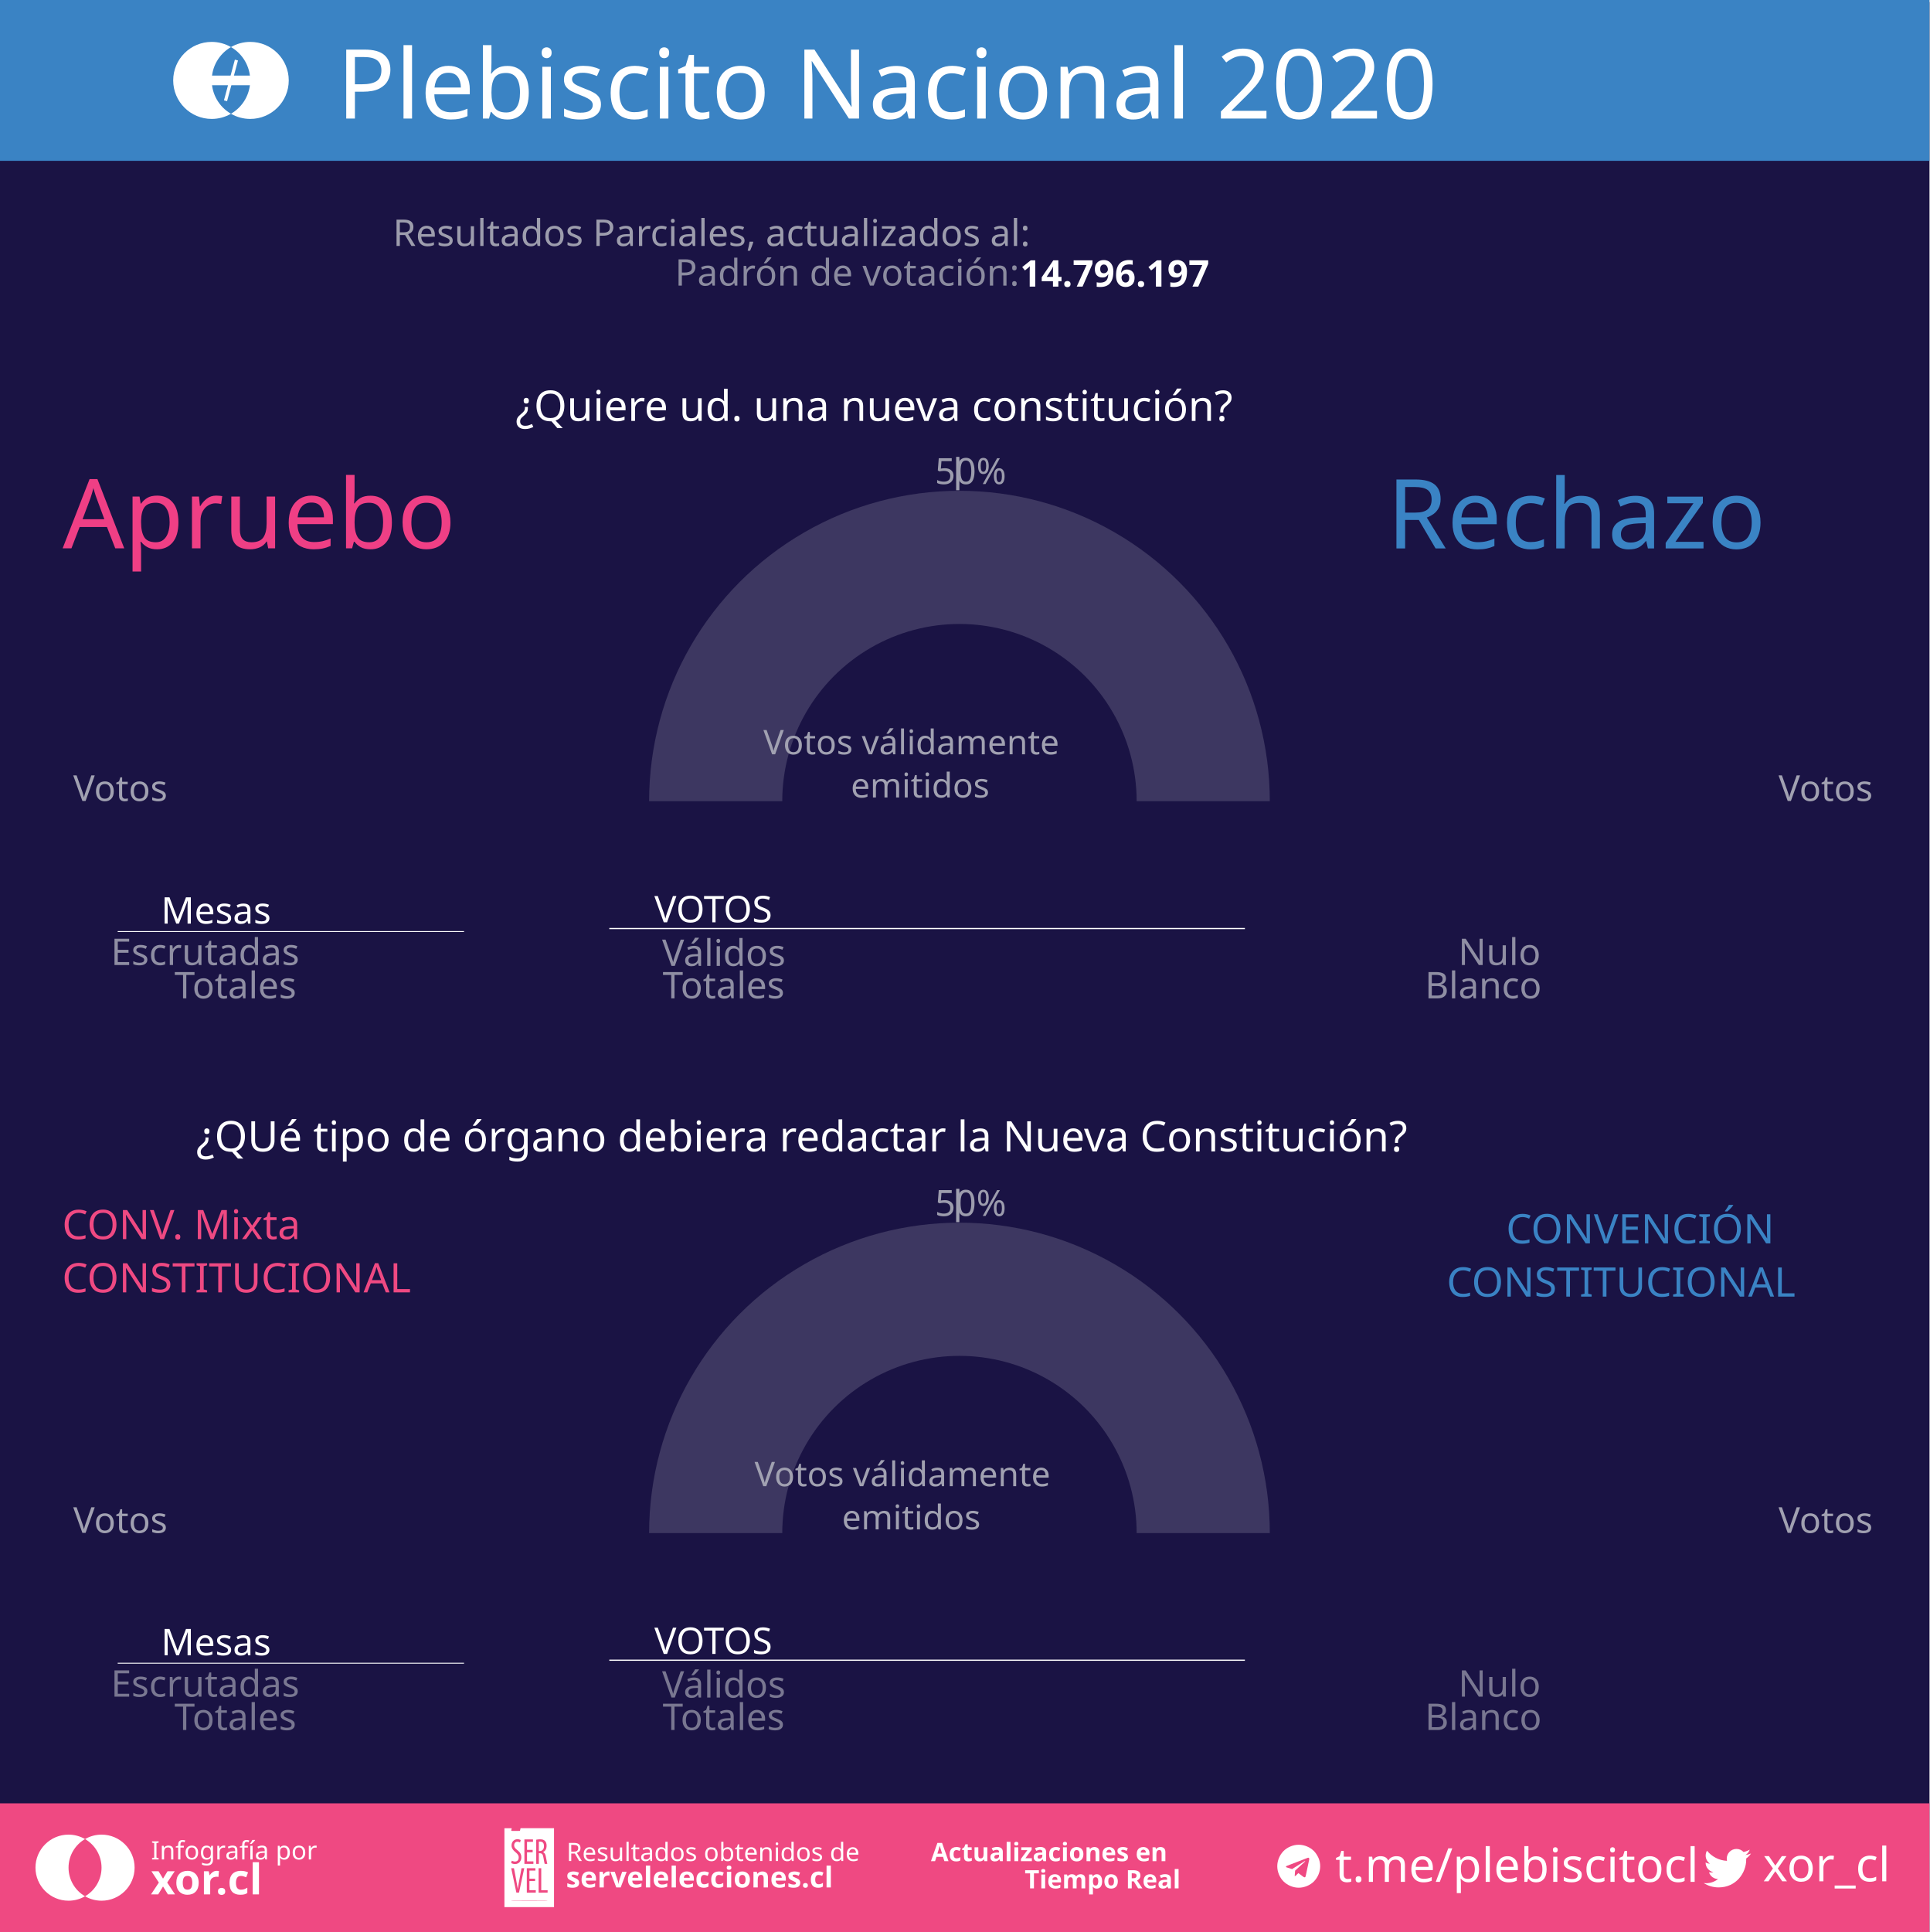
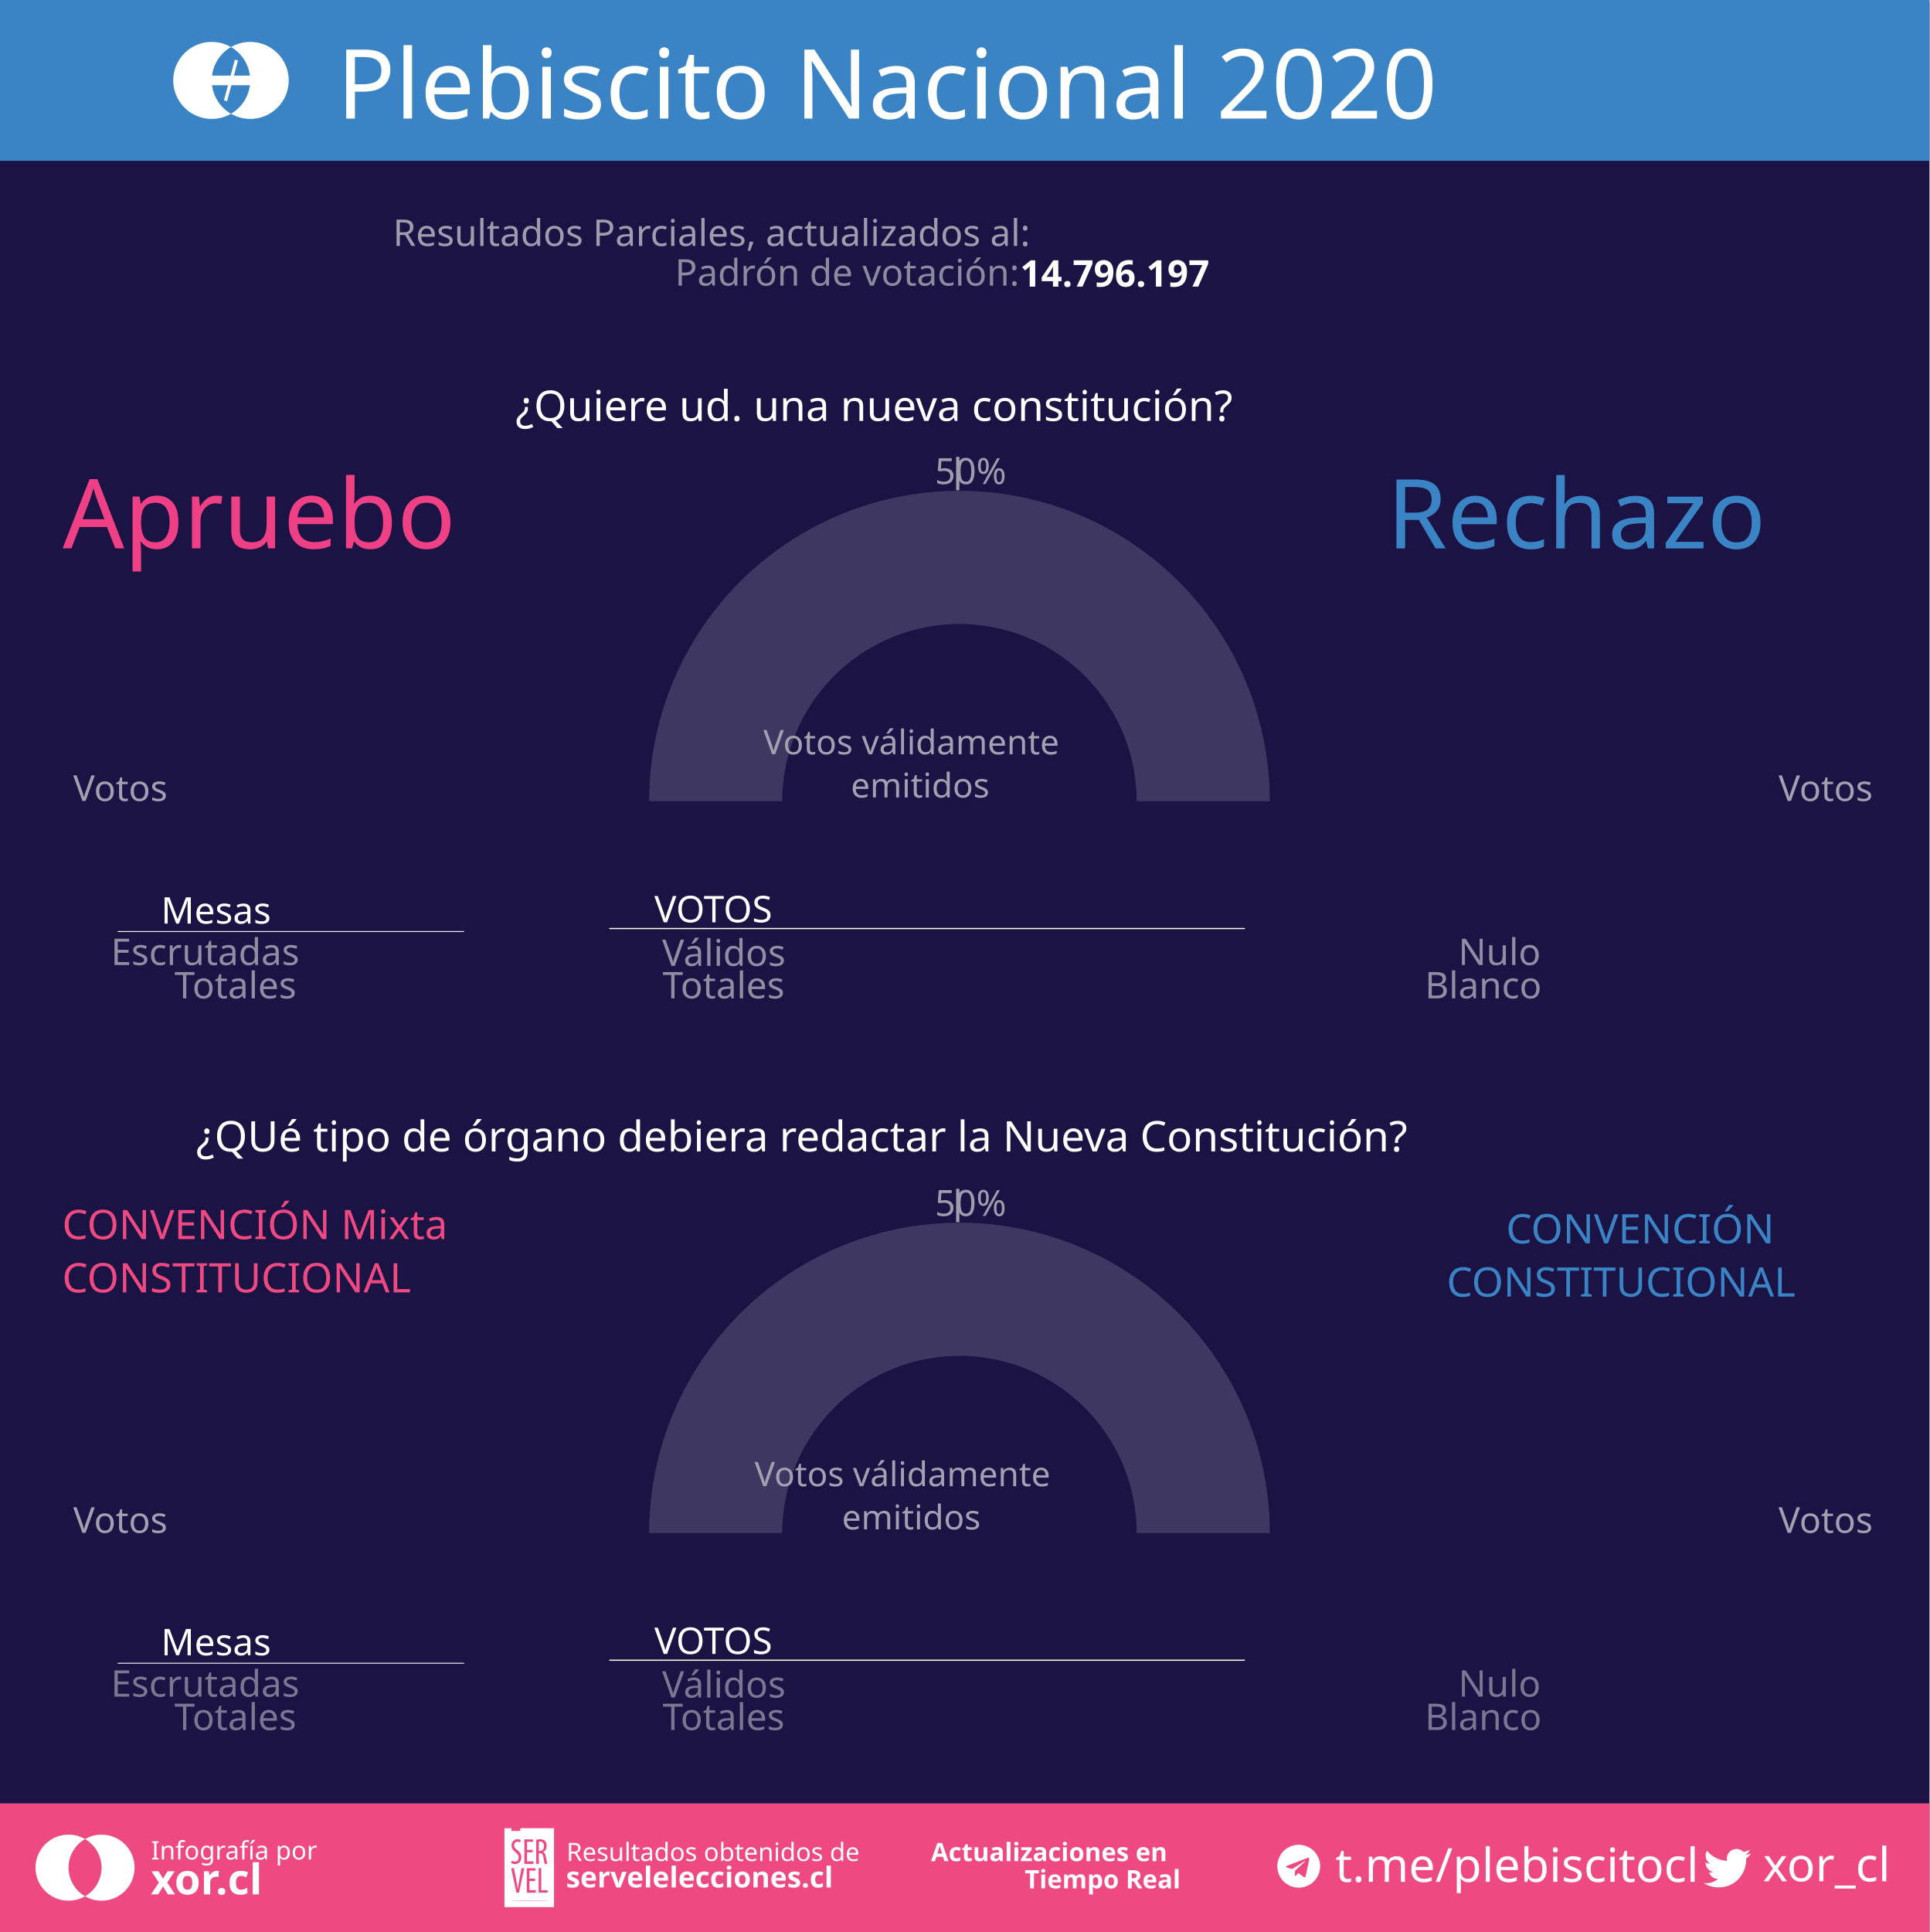
<svg xmlns="http://www.w3.org/2000/svg" width="600mm" height="600.646mm" viewBox="0 0 600 600.646" version="1.1" id="svg1043">
  <defs id="defs1037">
    <rect x="-236.895" y="210.758" width="211.73" height="91.642" id="rect2922" />
    <clipPath clipPathUnits="userSpaceOnUse" id="clipPath1648">
      <rect style="fill:#ffffff;stroke:#ffffff;stroke-width:1" id="rect1650" width="45.114" height="45.493" x="152.721" y="170.014" />
    </clipPath>
  </defs>
  <g id="layer1" transform="translate(151.8208,24.07663)">
    <rect style="fill:#1a1344;fill-opacity:1;stroke-width:0.346" id="rect1614" width="600" height="600" x="-151.821" y="-23.431" />
    <text xml:space="preserve" style="font-style:normal;font-weight:normal;font-size:11.465px;line-height:1.25;font-family:sans-serif;fill:#9d9dad;fill-opacity:1;stroke:none;stroke-width:0.287" x="-29.623" y="52.391" id="text1632-5-7">
      <tspan id="tspan1630-9-6" x="-29.623" y="52.391" style="font-style:normal;font-variant:normal;font-weight:normal;font-stretch:normal;font-family:Nunito;-inkscape-font-specification:Nunito;fill:#9d9dad;fill-opacity:1;stroke-width:0.287">Resultados Parciales, actualizados al: <tspan style="font-style:normal;font-variant:normal;font-weight:normal;font-stretch:normal;font-family:Nunito;-inkscape-font-specification:Nunito;fill:#ffffff" id="tspan1365" />
      </tspan>
    </text>
    <g id="g1677" transform="translate(-0.02844238)" style="stroke:none">
      <rect style="fill:#3a83c4;fill-opacity:1;stroke-width:0.307;stroke:none" id="rect1367-9" width="600" height="50" x="-151.792" y="-24.077" />
      <g id="g1509" transform="translate(36.54489,0.2923608)" style="stroke:none">
        <g id="g1691" transform="translate(0,-4.053642)" style="fill:#ffffff;fill-opacity:1;stroke:none">
          <g id="g1061" transform="translate(70.16845,197.8161)" style="fill:#ffffff;fill-opacity:1;stroke:none">
            <g transform="matrix(0.5966778,0,0,0.5966778,-235.0461,-255.0032)" id="layer1-3-4" style="fill:#ffffff;fill-opacity:1;stroke:none">
              <path transform="matrix(0.2645833,0,0,0.2645833,59.63098,82.60943)" d="M 43.02,3.838 A 75.851,75.851 0 0 0 -32.832,79.689 75.851,75.851 0 0 0 43.02,155.539 75.851,75.851 0 0 0 80.979,145.357 75.851,75.851 0 0 1 43.086,79.689 75.851,75.851 0 0 1 80.979,14.02 75.851,75.851 0 0 0 43.02,3.838 Z M 80.979,14.02 A 75.851,75.851 0 0 1 118.869,79.689 75.851,75.851 0 0 1 80.979,145.357 75.851,75.851 0 0 0 118.938,155.539 75.851,75.851 0 0 0 194.789,79.689 75.851,75.851 0 0 0 118.938,3.838 75.851,75.851 0 0 0 80.979,14.02 Z" style="fill:#ffffff;fill-opacity:1;stroke:none;stroke-width:0.378;stroke-linecap:round;stroke-linejoin:round" id="path1075-3" />
            </g>
            <g id="g2693" style="opacity:1;fill:#ffffff;fill-opacity:1;stroke:none">
              <path style="color:#000000;font-style:normal;font-variant:normal;font-weight:normal;font-stretch:normal;font-size:medium;line-height:normal;font-family:sans-serif;font-variant-ligatures:normal;font-variant-position:normal;font-variant-caps:normal;font-variant-numeric:normal;font-variant-alternates:normal;font-variant-east-asian:normal;font-feature-settings:normal;font-variation-settings:normal;text-indent:0;text-align:start;text-decoration:none;text-decoration-line:none;text-decoration-style:solid;text-decoration-color:#000000;letter-spacing:normal;word-spacing:normal;text-transform:none;writing-mode:lr-tb;direction:ltr;text-orientation:mixed;dominant-baseline:auto;baseline-shift:baseline;text-anchor:start;white-space:normal;shape-padding:0;shape-margin:0;inline-size:0;clip-rule:nonzero;display:inline;overflow:visible;visibility:visible;isolation:auto;mix-blend-mode:normal;color-interpolation:sRGB;color-interpolation-filters:linearRGB;solid-color:#000000;solid-opacity:1;vector-effect:none;fill:#ffffff;fill-opacity:1;fill-rule:nonzero;stroke:none;stroke-width:3;stroke-linecap:butt;stroke-linejoin:miter;stroke-miterlimit:4;stroke-dasharray:none;stroke-dashoffset:0;stroke-opacity:1;color-rendering:auto;image-rendering:auto;shape-rendering:auto;text-rendering:auto;enable-background:accumulate;stop-color:#000000;stop-opacity:1" d="m -192.742,-193.131 h 12.12" id="path2695" />
              <path style="color:#000000;font-style:normal;font-variant:normal;font-weight:normal;font-stretch:normal;font-size:medium;line-height:normal;font-family:sans-serif;font-variant-ligatures:normal;font-variant-position:normal;font-variant-caps:normal;font-variant-numeric:normal;font-variant-alternates:normal;font-variant-east-asian:normal;font-feature-settings:normal;font-variation-settings:normal;text-indent:0;text-align:start;text-decoration:none;text-decoration-line:none;text-decoration-style:solid;text-decoration-color:#000000;letter-spacing:normal;word-spacing:normal;text-transform:none;writing-mode:lr-tb;direction:ltr;text-orientation:mixed;dominant-baseline:auto;baseline-shift:baseline;text-anchor:start;white-space:normal;shape-padding:0;shape-margin:0;inline-size:0;clip-rule:nonzero;display:inline;overflow:visible;visibility:visible;isolation:auto;mix-blend-mode:normal;color-interpolation:sRGB;color-interpolation-filters:linearRGB;solid-color:#000000;solid-opacity:1;vector-effect:none;fill:#ffffff;fill-opacity:1;fill-rule:nonzero;stroke:none;stroke-width:3;stroke-linecap:butt;stroke-linejoin:miter;stroke-miterlimit:4;stroke-dasharray:none;stroke-dashoffset:0;stroke-opacity:1;color-rendering:auto;image-rendering:auto;shape-rendering:auto;text-rendering:auto;enable-background:accumulate;stop-color:#000000;stop-opacity:1" d="m -192.742,-194.631 v 3 h 12.121 v -3 z" id="path2697" />
            </g>
            <g id="g2699" style="opacity:1;fill:#ffffff;fill-opacity:1;stroke:none">
              <path style="color:#000000;font-style:normal;font-variant:normal;font-weight:normal;font-stretch:normal;font-size:medium;line-height:normal;font-family:sans-serif;font-variant-ligatures:normal;font-variant-position:normal;font-variant-caps:normal;font-variant-numeric:normal;font-variant-alternates:normal;font-variant-east-asian:normal;font-feature-settings:normal;font-variation-settings:normal;text-indent:0;text-align:start;text-decoration:none;text-decoration-line:none;text-decoration-style:solid;text-decoration-color:#000000;letter-spacing:normal;word-spacing:normal;text-transform:none;writing-mode:lr-tb;direction:ltr;text-orientation:mixed;dominant-baseline:auto;baseline-shift:baseline;text-anchor:start;white-space:normal;shape-padding:0;shape-margin:0;inline-size:0;clip-rule:nonzero;display:inline;overflow:visible;visibility:visible;isolation:auto;mix-blend-mode:normal;color-interpolation:sRGB;color-interpolation-filters:linearRGB;solid-color:#000000;solid-opacity:1;vector-effect:none;fill:#ffffff;fill-opacity:1;fill-rule:nonzero;stroke:none;stroke-width:1;stroke-linecap:butt;stroke-linejoin:miter;stroke-miterlimit:4;stroke-dasharray:none;stroke-dashoffset:0;stroke-opacity:1;color-rendering:auto;image-rendering:auto;shape-rendering:auto;text-rendering:auto;enable-background:accumulate;stop-color:#000000;stop-opacity:1" d="m -188.377,-186.803 3.391,-12.657" id="path2701" />
              <path style="color:#000000;font-style:normal;font-variant:normal;font-weight:normal;font-stretch:normal;font-size:medium;line-height:normal;font-family:sans-serif;font-variant-ligatures:normal;font-variant-position:normal;font-variant-caps:normal;font-variant-numeric:normal;font-variant-alternates:normal;font-variant-east-asian:normal;font-feature-settings:normal;font-variation-settings:normal;text-indent:0;text-align:start;text-decoration:none;text-decoration-line:none;text-decoration-style:solid;text-decoration-color:#000000;letter-spacing:normal;word-spacing:normal;text-transform:none;writing-mode:lr-tb;direction:ltr;text-orientation:mixed;dominant-baseline:auto;baseline-shift:baseline;text-anchor:start;white-space:normal;shape-padding:0;shape-margin:0;inline-size:0;clip-rule:nonzero;display:inline;overflow:visible;visibility:visible;isolation:auto;mix-blend-mode:normal;color-interpolation:sRGB;color-interpolation-filters:linearRGB;solid-color:#000000;solid-opacity:1;vector-effect:none;fill:#ffffff;fill-opacity:1;fill-rule:nonzero;stroke:none;stroke-width:1;stroke-linecap:butt;stroke-linejoin:miter;stroke-miterlimit:4;stroke-dasharray:none;stroke-dashoffset:0;stroke-opacity:1;color-rendering:auto;image-rendering:auto;shape-rendering:auto;text-rendering:auto;enable-background:accumulate;stop-color:#000000;stop-opacity:1" d="m -185.469,-199.59 -3.391,12.658 0.965,0.258 3.393,-12.656 z" id="path2703" />
            </g>
          </g>
        </g>
        <text xml:space="preserve" style="font-style:normal;font-weight:normal;font-size:30.037px;line-height:1.25;font-family:sans-serif;fill:#ffffff;fill-opacity:1;stroke:none;stroke-width:0.751" x="-83.579" y="12.489" id="text1632-7-3">
          <tspan id="tspan1630-7-1" x="-83.579" y="12.489" style="font-style:normal;font-variant:normal;font-weight:normal;font-stretch:normal;font-family:'LEMON MILK';-inkscape-font-specification:'LEMON MILK';fill:#ffffff;fill-opacity:1;stroke-width:0.751;stroke:none">Plebiscito Nacional 2020</tspan>
        </text>
      </g>
    </g>
    <text xml:space="preserve" style="font-style:normal;font-weight:normal;font-size:9.021px;line-height:1.25;font-family:sans-serif;fill:#a1a1b1;fill-opacity:1;stroke:none;stroke-width:0.226" x="158.414" y="242.063" id="text1632-0-4-6">
      <tspan id="tspan1630-3-44-2" x="158.414" y="242.063" style="font-style:normal;font-variant:normal;font-weight:normal;font-stretch:normal;font-family:'LEMON MILK';-inkscape-font-specification:'LEMON MILK';fill:#a1a1b1;fill-opacity:1;stroke-width:0.226" />
    </text>
    <text xml:space="preserve" style="font-style:normal;font-weight:normal;font-size:9.021px;line-height:1.25;font-family:sans-serif;fill:#a1a1b1;fill-opacity:1;stroke:none;stroke-width:0.226" x="158.39" y="253.822" id="text1632-0-4-6-7">
      <tspan id="tspan1630-3-44-2-0" x="158.39" y="253.822" style="font-style:normal;font-variant:normal;font-weight:normal;font-stretch:normal;font-family:'LEMON MILK';-inkscape-font-specification:'LEMON MILK';fill:#a1a1b1;fill-opacity:1;stroke-width:0.226" />
    </text>
    <text xml:space="preserve" style="font-style:normal;font-weight:normal;font-size:11.441px;line-height:1.25;font-family:sans-serif;fill:#8b8b9f;fill-opacity:1;stroke:none;stroke-width:0.286" x="58.079" y="64.72" id="text1632-5-73-2-5-62">
      <tspan id="tspan1630-9-65-1-7-6" x="58.079" y="64.72" style="font-style:normal;font-variant:normal;font-weight:normal;font-stretch:normal;font-family:Nunito;-inkscape-font-specification:Nunito;fill:#8b8b9f;fill-opacity:1;stroke-width:0.286">Padrón de votación: <tspan style="font-style:normal;font-variant:normal;font-weight:normal;font-stretch:normal;font-family:Nunito;-inkscape-font-specification:Nunito;fill:#ffffff" id="tspan2918" />
      </tspan>
    </text>
    <text xml:space="preserve" id="text2920" style="font-style:normal;font-weight:normal;font-size:10.583px;line-height:1.25;font-family:sans-serif;white-space:pre;shape-inside:url(#rect2922);fill:#000000;fill-opacity:1;stroke:none;" />
    <g id="g3247">
      <text xml:space="preserve" style="font-style:normal;font-weight:normal;font-size:30.037px;line-height:1.25;font-family:sans-serif;fill:#ef3f85;fill-opacity:1;stroke:none;stroke-width:0.751;" x="-132.338" y="146.399" id="text1632">
        <tspan id="tspan1630" x="-132.338" y="146.399" style="font-style:normal;font-variant:normal;font-weight:normal;font-stretch:normal;font-family:'LEMON MILK';-inkscape-font-specification:'LEMON MILK';fill:#ef3f85;fill-opacity:1;stroke-width:0.751;">Apruebo</tspan>
      </text>
      <text xml:space="preserve" style="font-style:normal;font-weight:normal;font-size:30.037px;line-height:1.25;font-family:sans-serif;fill:#3a83c4;fill-opacity:1;stroke:none;stroke-width:0.751" x="279.519" y="146.429" id="text1632-1">
        <tspan id="tspan1630-1" x="279.519" y="146.429" style="font-style:normal;font-variant:normal;font-weight:normal;font-stretch:normal;font-family:'LEMON MILK';-inkscape-font-specification:'LEMON MILK';fill:#3a83c4;fill-opacity:1;stroke-width:0.751">Rechazo</tspan>
      </text>
      <text xml:space="preserve" style="font-style:normal;font-weight:normal;font-size:13.138px;line-height:1.25;font-family:sans-serif;fill:#000000;fill-opacity:1;stroke:none;stroke-width:0.328" x="8.505" y="106.782" id="text1632-7-3-9">
        <tspan id="tspan1630-7-1-7" x="8.505" y="106.782" style="font-style:normal;font-variant:normal;font-weight:normal;font-stretch:normal;font-family:'LEMON MILK';-inkscape-font-specification:'LEMON MILK';fill:#ffffff;stroke-width:0.328">¿Quiere ud. una nueva constitución?</tspan>
      </text>
      <g id="g1893" transform="translate(0,18.0614)">
        <text xml:space="preserve" style="font-style:normal;font-weight:normal;font-size:11.147px;line-height:1.25;font-family:sans-serif;fill:#a1a1b1;fill-opacity:1;stroke:none;stroke-width:0.279" x="-129.048" y="206.873" id="text1632-0-4-1">
          <tspan id="tspan1630-3-44-5" x="-129.048" y="206.873" style="font-style:normal;font-variant:normal;font-weight:normal;font-stretch:normal;font-family:Nunito;-inkscape-font-specification:Nunito;fill:#a1a1b1;fill-opacity:1;stroke-width:0.279">Votos</tspan>
        </text>
      </g>
      <g id="g1751" transform="translate(0,10.58333)">
        <g id="g1661">
          <g id="g1654">
            <path id="path1652" style="fill:#ffffff;fill-opacity:0.156;stroke-width:1.152" d="M 371.469,494.557 A 364.753,364.753 0 0 0 189.092,810.441 h 156.494 a 208.26,208.26 0 0 1 104.129,-180.359 208.26,208.26 0 0 1 208.26,0 208.26,208.26 0 0 1 104.131,180.359 H 918.598 A 364.753,364.753 0 0 0 736.221,494.557 a 364.753,364.753 0 0 0 -364.752,0 z" transform="scale(0.2645833)" />
            <path style="fill:#a1a1b1;fill-opacity:1;stroke:#a1a1b1;stroke-width:1.002;stroke-linecap:butt;stroke-linejoin:miter;stroke-miterlimit:4;stroke-dasharray:none;stroke-opacity:1" d="m 146.009,107.377 v 10.381" id="path2827" />
          </g>
          <text xml:space="preserve" style="font-style:normal;font-weight:normal;font-size:11.257px;line-height:1.25;font-family:sans-serif;fill:#9c9cad;fill-opacity:1;stroke:#000000;stroke-width:0.281;stroke-opacity:0" x="138.897" y="115.832" id="text1632-0-7">
            <tspan id="tspan1630-3-9" x="138.897" y="115.832" style="font-style:normal;font-variant:normal;font-weight:normal;font-stretch:normal;font-family:'LEMON MILK';-inkscape-font-specification:'LEMON MILK';fill:#9c9cad;fill-opacity:1;stroke:#000000;stroke-width:0.281;stroke-opacity:0">50%</tspan>
          </text>
        </g>
        <text xml:space="preserve" style="font-style:normal;font-weight:normal;font-size:10.583px;line-height:1.25;font-family:sans-serif;fill:#a1a1b1;fill-opacity:1;stroke:none;stroke-width:0.176" x="146.707" y="199.849" id="text1632-0-4-1-5-7">
          <tspan x="146.707" y="199.849" style="font-style:normal;font-variant:normal;font-weight:normal;font-stretch:normal;font-size:10.583px;font-family:Nunito;-inkscape-font-specification:Nunito;text-align:center;text-anchor:middle;fill:#a1a1b1;fill-opacity:1;stroke-width:0.176" id="tspan3066">Votos válidamente</tspan>
          <tspan x="146.707" y="213.275" style="font-style:normal;font-variant:normal;font-weight:normal;font-stretch:normal;font-size:10.583px;font-family:Nunito;-inkscape-font-specification:Nunito;text-align:center;text-anchor:middle;fill:#a1a1b1;fill-opacity:1;stroke-width:0.176" id="tspan1541">emitidos</tspan>
        </text>
      </g>
      <g id="g1901" transform="translate(0,18.0614)">
        <text xml:space="preserve" style="font-style:normal;font-weight:normal;font-size:11.147px;line-height:1.25;font-family:sans-serif;fill:#a1a1b1;fill-opacity:1;stroke:none;stroke-width:0.279" x="401.249" y="206.873" id="text1632-0-4-1-3">
          <tspan id="tspan1630-3-44-5-6" x="401.249" y="206.873" style="font-style:normal;font-variant:normal;font-weight:normal;font-stretch:normal;font-family:Nunito;-inkscape-font-specification:Nunito;fill:#a1a1b1;fill-opacity:1;stroke-width:0.279">Votos</tspan>
        </text>
      </g>
      <g id="g2153" transform="translate(0,10.58333)">
        <text xml:space="preserve" style="font-style:normal;font-weight:normal;font-size:11.441px;line-height:1.25;font-family:sans-serif;fill:#8f8ea3;fill-opacity:1;stroke:none;stroke-width:0.286" x="301.663" y="265.356" id="text1632-5-73">
          <tspan id="tspan1630-9-65" x="301.663" y="265.356" style="font-style:normal;font-variant:normal;font-weight:normal;font-stretch:normal;font-family:Nunito;-inkscape-font-specification:Nunito;fill:#8f8ea3;fill-opacity:1;stroke-width:0.286">Nulo</tspan>
        </text>
        <text xml:space="preserve" style="font-style:normal;font-weight:normal;font-size:11.441px;line-height:1.25;font-family:sans-serif;fill:#8f8ea3;fill-opacity:1;stroke:none;stroke-width:0.286" x="-117.328" y="265.356" id="text1632-5-73-2-9">
          <tspan id="tspan1630-9-65-1-3" x="-117.328" y="265.356" style="font-style:normal;font-variant:normal;font-weight:normal;font-stretch:normal;font-family:Nunito;-inkscape-font-specification:Nunito;fill:#8f8ea3;fill-opacity:1;stroke-width:0.286">Escrutadas</tspan>
        </text>
        <text xml:space="preserve" style="font-style:normal;font-weight:normal;font-size:11.441px;line-height:1.25;font-family:sans-serif;fill:#8f8ea3;fill-opacity:1;stroke:none;stroke-width:0.286" x="-97.571" y="275.72" id="text1632-5-73-2-5-6">
          <tspan id="tspan1630-9-65-1-7-0" x="-97.571" y="275.72" style="font-style:normal;font-variant:normal;font-weight:normal;font-stretch:normal;font-family:Nunito;-inkscape-font-specification:Nunito;fill:#8f8ea3;fill-opacity:1;stroke-width:0.286">Totales</tspan>
        </text>
        <text xml:space="preserve" style="font-style:normal;font-weight:normal;font-size:11.441px;line-height:1.25;font-family:sans-serif;fill:#ffffff;fill-opacity:1;stroke:none;stroke-width:0.286;" x="-101.741" y="252.48" id="text1632-5-73-2-5-7">
          <tspan id="tspan1630-9-65-1-7-5" x="-101.741" y="252.48" style="font-style:normal;font-variant:normal;font-weight:normal;font-stretch:normal;font-family:'LEMON MILK';-inkscape-font-specification:'LEMON MILK';fill:#ffffff;stroke-width:0.286;fill-opacity:1;">Mesas</tspan>
        </text>
        <path style="fill:#ffffff;stroke:#ffffff;stroke-width:0.272px;stroke-linecap:butt;stroke-linejoin:miter;stroke-opacity:1;fill-opacity:1" d="M -115.223,254.952 H -7.523" id="path1227" />
        <text xml:space="preserve" style="font-style:normal;font-weight:normal;font-size:11.441px;line-height:1.25;font-family:sans-serif;fill:#8f8ea3;fill-opacity:1;stroke:none;stroke-width:0.286" x="54.066" y="265.631" id="text1632-5-73-2-9-5">
          <tspan id="tspan1630-9-65-1-3-9" x="54.066" y="265.631" style="font-style:normal;font-variant:normal;font-weight:normal;font-stretch:normal;font-family:Nunito;-inkscape-font-specification:Nunito;fill:#8f8ea3;fill-opacity:1;stroke-width:0.286">Válidos</tspan>
        </text>
        <text xml:space="preserve" style="font-style:normal;font-weight:normal;font-size:11.441px;line-height:1.25;font-family:sans-serif;fill:#8f8ea3;fill-opacity:1;stroke:none;stroke-width:0.286" x="54.244" y="275.72" id="text1632-5-73-2-5-6-2">
          <tspan id="tspan1630-9-65-1-7-0-2" x="54.244" y="275.72" style="font-style:normal;font-variant:normal;font-weight:normal;font-stretch:normal;font-family:Nunito;-inkscape-font-specification:Nunito;fill:#8f8ea3;fill-opacity:1;stroke-width:0.286">Totales</tspan>
        </text>
        <text xml:space="preserve" style="font-style:normal;font-weight:normal;font-size:11.441px;line-height:1.25;font-family:sans-serif;fill:#ffffff;fill-opacity:1;stroke:none;stroke-width:0.286;" x="51.662" y="252.077" id="text1632-5-73-2-5-7-6">
          <tspan id="tspan1630-9-65-1-7-5-1" x="51.662" y="252.077" style="font-style:normal;font-variant:normal;font-weight:normal;font-stretch:normal;font-family:'LEMON MILK';-inkscape-font-specification:'LEMON MILK';fill:#ffffff;stroke-width:0.286;fill-opacity:1;">VOTOS</tspan>
        </text>
        <path style="fill:#ffffff;stroke:#ffffff;stroke-width:0.368px;stroke-linecap:butt;stroke-linejoin:miter;stroke-opacity:1;fill-opacity:1" d="M 37.65,254.019 H 235.301" id="path1227-2" />
        <text xml:space="preserve" style="font-style:normal;font-weight:normal;font-size:11.441px;line-height:1.25;font-family:sans-serif;fill:#8f8ea3;fill-opacity:1;stroke:none;stroke-width:0.286" x="291.286" y="275.72" id="text1632-5-73-93">
          <tspan id="tspan1630-9-65-1" x="291.286" y="275.72" style="font-style:normal;font-variant:normal;font-weight:normal;font-stretch:normal;font-family:Nunito;-inkscape-font-specification:Nunito;fill:#8f8ea3;fill-opacity:1;stroke-width:0.286">Blanco</tspan>
        </text>
      </g>
    </g>
    <g id="g3205">
      <text xml:space="preserve" style="font-style:normal;font-weight:normal;font-size:12.673px;line-height:1.25;font-family:sans-serif;text-align:start;text-anchor:start;fill:#ef4982;fill-opacity:1;stroke:none;stroke-width:0.317" x="-132.483" y="361.16" id="text1632-4">
-         <tspan id="tspan1630-18" x="-132.483" y="361.16" style="font-style:normal;font-variant:normal;font-weight:normal;font-stretch:normal;font-family:'LEMON MILK';-inkscape-font-specification:'LEMON MILK';text-align:start;text-anchor:start;fill:#ef4982;fill-opacity:1;stroke-width:0.317">CONV. Mixta</tspan>
+         <tspan id="tspan1630-18" x="-132.483" y="361.16" style="font-style:normal;font-variant:normal;font-weight:normal;font-stretch:normal;font-family:'LEMON MILK';-inkscape-font-specification:'LEMON MILK';text-align:start;text-anchor:start;fill:#ef4982;fill-opacity:1;stroke-width:0.317">CONVENCIÓN Mixta</tspan>
        <tspan x="-132.483" y="377.712" style="font-style:normal;font-variant:normal;font-weight:normal;font-stretch:normal;font-family:'LEMON MILK';-inkscape-font-specification:'LEMON MILK';text-align:start;text-anchor:start;fill:#ef4982;fill-opacity:1;stroke-width:0.317" id="tspan1302">CONSTITUCIONAL</tspan>
      </text>
      <text xml:space="preserve" style="font-style:normal;font-weight:normal;font-size:12.673px;line-height:1.25;font-family:sans-serif;fill:#3a83c4;fill-opacity:1;stroke:none;stroke-width:0.317" x="429.585" y="362.475" id="text1632-4-8">
        <tspan x="429.585" y="362.475" style="font-style:normal;font-variant:normal;font-weight:normal;font-stretch:normal;font-family:'LEMON MILK';-inkscape-font-specification:'LEMON MILK';text-align:end;text-anchor:end;fill:#3a83c4;fill-opacity:1;stroke-width:0.317" id="tspan1302-8">CONVENCIÓN</tspan>
        <tspan x="429.585" y="379.027" style="font-style:normal;font-variant:normal;font-weight:normal;font-stretch:normal;font-family:'LEMON MILK';-inkscape-font-specification:'LEMON MILK';text-align:end;text-anchor:end;fill:#3a83c4;fill-opacity:1;stroke-width:0.317" id="tspan1327">CONSTITUCIONAL</tspan>
      </text>
      <text xml:space="preserve" style="font-style:normal;font-weight:normal;font-size:13.138px;line-height:1.25;font-family:sans-serif;fill:#000000;fill-opacity:1;stroke:none;stroke-width:0.328" x="-90.822" y="333.89" id="text1632-7-3-9-7">
        <tspan id="tspan1630-7-1-7-6" x="-90.822" y="333.89" style="font-style:normal;font-variant:normal;font-weight:normal;font-stretch:normal;font-family:'LEMON MILK';-inkscape-font-specification:'LEMON MILK';fill:#ffffff;stroke-width:0.328">¿QUé tipo de órgano debiera redactar la Nueva Constitución?</tspan>
      </text>
      <g id="g1751-4" transform="translate(0,238.1253)">
        <g id="g1751-5">
          <g id="g1661-3">
            <g id="g1654-5">
              <path id="path1652-6" style="fill:#ffffff;fill-opacity:0.156;stroke-width:1.152" d="M 371.469,494.557 A 364.753,364.753 0 0 0 189.092,810.441 h 156.494 a 208.26,208.26 0 0 1 104.129,-180.359 208.26,208.26 0 0 1 208.26,0 208.26,208.26 0 0 1 104.131,180.359 H 918.598 A 364.753,364.753 0 0 0 736.221,494.557 a 364.753,364.753 0 0 0 -364.752,0 z" transform="scale(0.2645833)" />
              <path style="fill:#a1a1b1;fill-opacity:1;stroke:#a1a1b1;stroke-width:1.002;stroke-linecap:butt;stroke-linejoin:miter;stroke-miterlimit:4;stroke-dasharray:none;stroke-opacity:1" d="m 146.009,107.377 v 10.381" id="path2827-2" />
            </g>
            <text xml:space="preserve" style="font-style:normal;font-weight:normal;font-size:11.257px;line-height:1.25;font-family:sans-serif;fill:#9c9cad;fill-opacity:1;stroke:#000000;stroke-width:0.281;stroke-opacity:0" x="138.897" y="115.832" id="text1632-0-7-9">
              <tspan id="tspan1630-3-9-12" x="138.897" y="115.832" style="font-style:normal;font-variant:normal;font-weight:normal;font-stretch:normal;font-family:'LEMON MILK';-inkscape-font-specification:'LEMON MILK';fill:#9c9cad;fill-opacity:1;stroke:#000000;stroke-width:0.281;stroke-opacity:0">50%</tspan>
            </text>
          </g>
          <text xml:space="preserve" style="font-style:normal;font-weight:normal;font-size:10.583px;line-height:1.25;font-family:sans-serif;fill:#a1a1b1;fill-opacity:1;stroke:none;stroke-width:0.176" x="146.707" y="199.849" id="text1632-0-4-1-5-7-7">
            <tspan x="146.707" y="199.849" style="font-style:normal;font-variant:normal;font-weight:normal;font-stretch:normal;font-size:10.583px;font-family:Nunito;-inkscape-font-specification:Nunito;text-align:center;text-anchor:middle;fill:#a1a1b1;fill-opacity:1;stroke-width:0.176" id="tspan3066-0">Votos válidamente</tspan>
            <tspan x="146.707" y="213.275" style="font-style:normal;font-variant:normal;font-weight:normal;font-stretch:normal;font-size:10.583px;font-family:Nunito;-inkscape-font-specification:Nunito;text-align:center;text-anchor:middle;fill:#a1a1b1;fill-opacity:1;stroke-width:0.176" id="tspan1541-9">emitidos</tspan>
          </text>
        </g>
      </g>
      <g id="g1893-5" transform="translate(0,245.6033)">
        <text xml:space="preserve" style="font-style:normal;font-weight:normal;font-size:11.147px;line-height:1.25;font-family:sans-serif;fill:#a1a1b1;fill-opacity:1;stroke:none;stroke-width:0.279" x="-129.048" y="206.873" id="text1632-0-4-1-47">
          <tspan id="tspan1630-3-44-5-2" x="-129.048" y="206.873" style="font-style:normal;font-variant:normal;font-weight:normal;font-stretch:normal;font-family:Nunito;-inkscape-font-specification:Nunito;fill:#a1a1b1;fill-opacity:1;stroke-width:0.279">Votos</tspan>
        </text>
      </g>
      <g id="g1901-4" transform="translate(0,245.6033)">
        <text xml:space="preserve" style="font-style:normal;font-weight:normal;font-size:11.147px;line-height:1.25;font-family:sans-serif;fill:#a1a1b1;fill-opacity:1;stroke:none;stroke-width:0.279" x="401.249" y="206.873" id="text1632-0-4-1-3-08">
          <tspan id="tspan1630-3-44-5-6-1" x="401.249" y="206.873" style="font-style:normal;font-variant:normal;font-weight:normal;font-stretch:normal;font-family:Nunito;-inkscape-font-specification:Nunito;fill:#a1a1b1;fill-opacity:1;stroke-width:0.279">Votos</tspan>
        </text>
      </g>
      <g id="g2121" transform="translate(-4.299561,15.34584)">
        <text xml:space="preserve" style="font-style:normal;font-weight:normal;font-size:11.441px;line-height:1.25;font-family:sans-serif;fill:#797791;fill-opacity:1;stroke:none;stroke-width:0.286" x="305.963" y="488.062" id="text1632-5-73-3">
          <tspan id="tspan1630-9-65-11" x="305.963" y="488.062" style="font-style:normal;font-variant:normal;font-weight:normal;font-stretch:normal;font-family:Nunito;-inkscape-font-specification:Nunito;fill:#797791;fill-opacity:1;stroke-width:0.286">Nulo</tspan>
        </text>
        <text xml:space="preserve" style="font-style:normal;font-weight:normal;font-size:11.441px;line-height:1.25;font-family:sans-serif;fill:#797791;fill-opacity:1;stroke:none;stroke-width:0.286" x="-113.029" y="488.062" id="text1632-5-73-2-9-0">
          <tspan id="tspan1630-9-65-1-3-3" x="-113.029" y="488.062" style="font-style:normal;font-variant:normal;font-weight:normal;font-stretch:normal;font-family:Nunito;-inkscape-font-specification:Nunito;fill:#797791;fill-opacity:1;stroke-width:0.286">Escrutadas</tspan>
        </text>
        <text xml:space="preserve" style="font-style:normal;font-weight:normal;font-size:11.441px;line-height:1.25;font-family:sans-serif;fill:#797791;fill-opacity:1;stroke:none;stroke-width:0.286" x="-93.272" y="498.426" id="text1632-5-73-2-5-6-4">
          <tspan id="tspan1630-9-65-1-7-0-0" x="-93.272" y="498.426" style="font-style:normal;font-variant:normal;font-weight:normal;font-stretch:normal;font-family:Nunito;-inkscape-font-specification:Nunito;fill:#797791;fill-opacity:1;stroke-width:0.286">Totales</tspan>
        </text>
        <text xml:space="preserve" style="font-style:normal;font-weight:normal;font-size:9.021px;line-height:1.25;font-family:sans-serif;fill:#a1a1b1;fill-opacity:1;stroke:none;stroke-width:0.226" x="335.604" y="484.938" id="text1632-0-4-6-1-3">
          <tspan id="tspan1630-3-44-2-8-9" x="335.604" y="484.938" style="font-style:normal;font-variant:normal;font-weight:normal;font-stretch:normal;font-family:'LEMON MILK';-inkscape-font-specification:'LEMON MILK';fill:#a1a1b1;fill-opacity:1;stroke-width:0.226" />
        </text>
        <text xml:space="preserve" style="font-style:normal;font-weight:normal;font-size:9.021px;line-height:1.25;font-family:sans-serif;fill:#a1a1b1;fill-opacity:1;stroke:none;stroke-width:0.226" x="334.228" y="497.254" id="text1632-0-4-6-1-7-1">
          <tspan id="tspan1630-3-44-2-8-5-9" x="334.228" y="497.254" style="font-style:normal;font-variant:normal;font-weight:normal;font-stretch:normal;font-family:'LEMON MILK';-inkscape-font-specification:'LEMON MILK';fill:#a1a1b1;fill-opacity:1;stroke-width:0.226" />
        </text>
        <text xml:space="preserve" style="font-style:normal;font-weight:normal;font-size:11.441px;line-height:1.25;font-family:sans-serif;fill:#000000;fill-opacity:1;stroke:none;stroke-width:0.286" x="-97.441" y="475.187" id="text1632-5-73-2-5-7-0">
          <tspan id="tspan1630-9-65-1-7-5-5" x="-97.441" y="475.187" style="font-style:normal;font-variant:normal;font-weight:normal;font-stretch:normal;font-family:'LEMON MILK';-inkscape-font-specification:'LEMON MILK';fill:#ffffff;stroke-width:0.286">Mesas</tspan>
        </text>
        <path style="fill:none;stroke:#ffffff;stroke-width:0.272px;stroke-linecap:butt;stroke-linejoin:miter;stroke-opacity:1" d="M -110.924,477.659 H -3.223" id="path1227-6" />
        <text xml:space="preserve" style="font-style:normal;font-weight:normal;font-size:11.441px;line-height:1.25;font-family:sans-serif;fill:#797791;fill-opacity:1;stroke:none;stroke-width:0.286" x="58.366" y="488.337" id="text1632-5-73-2-9-5-6">
          <tspan id="tspan1630-9-65-1-3-9-4" x="58.366" y="488.337" style="font-style:normal;font-variant:normal;font-weight:normal;font-stretch:normal;font-family:Nunito;-inkscape-font-specification:Nunito;fill:#797791;fill-opacity:1;stroke-width:0.286">Válidos</tspan>
        </text>
        <text xml:space="preserve" style="font-style:normal;font-weight:normal;font-size:11.441px;line-height:1.25;font-family:sans-serif;fill:#797791;fill-opacity:1;stroke:none;stroke-width:0.286" x="58.544" y="498.426" id="text1632-5-73-2-5-6-2-0">
          <tspan id="tspan1630-9-65-1-7-0-2-0" x="58.544" y="498.426" style="font-style:normal;font-variant:normal;font-weight:normal;font-stretch:normal;font-family:Nunito;-inkscape-font-specification:Nunito;fill:#797791;fill-opacity:1;stroke-width:0.286">Totales</tspan>
        </text>
        <text xml:space="preserve" style="font-style:normal;font-weight:normal;font-size:11.441px;line-height:1.25;font-family:sans-serif;fill:#000000;fill-opacity:1;stroke:none;stroke-width:0.286" x="55.962" y="474.783" id="text1632-5-73-2-5-7-6-7">
          <tspan id="tspan1630-9-65-1-7-5-1-5" x="55.962" y="474.783" style="font-style:normal;font-variant:normal;font-weight:normal;font-stretch:normal;font-family:'LEMON MILK';-inkscape-font-specification:'LEMON MILK';fill:#ffffff;stroke-width:0.286">VOTOS</tspan>
        </text>
        <path style="fill:none;stroke:#ffffff;stroke-width:0.368px;stroke-linecap:butt;stroke-linejoin:miter;stroke-opacity:1" d="M 41.95,476.726 H 239.6" id="path1227-2-6" />
        <text xml:space="preserve" style="font-style:normal;font-weight:normal;font-size:11.441px;line-height:1.25;font-family:sans-serif;fill:#797791;fill-opacity:1;stroke:none;stroke-width:0.286" x="295.585" y="498.426" id="text1632-5-73-93-9">
          <tspan id="tspan1630-9-65-1-8" x="295.585" y="498.426" style="font-style:normal;font-variant:normal;font-weight:normal;font-stretch:normal;font-family:Nunito;-inkscape-font-specification:Nunito;fill:#797791;fill-opacity:1;stroke-width:0.286">Blanco</tspan>
        </text>
      </g>
    </g>
    <g id="g3157" style="stroke:none">
      <rect style="fill:#ef4982;fill-opacity:1;stroke-width:0.274;stroke:none" id="rect1367" width="600" height="40" x="-151.821" y="536.569" />
      <g id="g3026" transform="translate(-151.1284,2.9923157e-5)" style="stroke:none">
        <g id="g1562" transform="translate(-83.4098,53.27939)" style="stroke:none">
          <g transform="matrix(0.5118444,0,0,0.5118444,67.67329,450.2147)" id="layer1-3" style="fill:#ffffff;fill-opacity:1;stroke:none">
            <path d="M 43.02,3.838 A 75.851,75.851 0 0 0 -32.832,79.689 75.851,75.851 0 0 0 43.02,155.539 75.851,75.851 0 0 0 80.979,145.357 75.851,75.851 0 0 1 43.086,79.689 75.851,75.851 0 0 1 80.979,14.02 75.851,75.851 0 0 0 43.02,3.838 Z M 80.979,14.02 A 75.851,75.851 0 0 1 118.869,79.689 75.851,75.851 0 0 1 80.979,145.357 75.851,75.851 0 0 0 118.938,155.539 75.851,75.851 0 0 0 194.789,79.689 75.851,75.851 0 0 0 118.938,3.838 75.851,75.851 0 0 0 80.979,14.02 Z" style="fill:#ffffff;fill-opacity:1;stroke:none;stroke-width:0.378;stroke-linecap:round;stroke-linejoin:round" id="path1075" transform="matrix(0.2645833,0,0,0.2645833,59.63098,82.60943)" />
          </g>
          <text xml:space="preserve" style="font-style:normal;font-weight:normal;font-size:13.152px;line-height:1.25;font-family:sans-serif;fill:#ffffff;fill-opacity:1;stroke:none;stroke-width:0.329" x="129.616" y="511.589" id="text929">
            <tspan id="tspan927" x="129.616" y="511.589" style="font-style:normal;font-variant:normal;font-weight:bold;font-stretch:normal;font-family:Hack;-inkscape-font-specification:Hack;fill:#ffffff;fill-opacity:1;stroke-width:0.329;stroke:none">xor.cl</tspan>
          </text>
          <text xml:space="preserve" style="font-style:normal;font-weight:normal;font-size:7.909px;line-height:1.25;font-family:sans-serif;fill:#ffffff;fill-opacity:1;stroke:none;stroke-width:0.198" x="129.686" y="500.735" id="text929-8">
            <tspan id="tspan927-5" x="129.686" y="500.735" style="font-style:normal;font-variant:normal;font-weight:normal;font-stretch:normal;font-family:Nunito;-inkscape-font-specification:Nunito;fill:#ffffff;fill-opacity:1;stroke-width:0.198;stroke:none">Infografía por </tspan>
          </text>
        </g>
      </g>
      <g id="g1628" style="stroke:none">
        <text xml:space="preserve" style="font-style:normal;font-weight:normal;font-size:7.909px;line-height:1.05;font-family:sans-serif;fill:#ffffff;fill-opacity:1;stroke:none;stroke-width:0.198" x="233.796" y="554.55" id="text929-8-6">
          <tspan id="tspan927-5-8" x="233.796" y="554.55" style="font-style:normal;font-variant:normal;font-weight:900;font-stretch:normal;font-family:Nunito;-inkscape-font-specification:'Nunito Heavy';text-align:end;text-anchor:end;fill:#ffffff;fill-opacity:1;stroke-width:0.198;stroke:none">Actualizaciones en</tspan>
          <tspan x="233.796" y="563.001" style="font-style:normal;font-variant:normal;font-weight:900;font-stretch:normal;font-family:Nunito;-inkscape-font-specification:'Nunito Heavy';text-align:end;text-anchor:end;fill:#ffffff;fill-opacity:1;stroke-width:0.198;stroke:none" id="tspan1529">Tiempo Real</tspan>
        </text>
        <g id="g1581" transform="matrix(1.381206,0,0,1.381206,-86.36396,-149.1316)" style="stroke:none">
          <text xml:space="preserve" style="font-style:normal;font-weight:normal;font-size:10.583px;line-height:1.25;font-family:sans-serif;fill:#ffffff;fill-opacity:1;stroke:none;stroke-width:0.265" x="349.519" y="514.001" id="text929-5-8">
            <tspan id="tspan927-9-4" x="349.519" y="514.001" style="font-style:normal;font-variant:normal;font-weight:normal;font-stretch:normal;font-family:Nunito;-inkscape-font-specification:Nunito;fill:#ffffff;fill-opacity:1;stroke-width:0.265;stroke:none">xor_cl</tspan>
          </text>
          <g id="Logo__x2014__FIXED" transform="matrix(0.04263806,0,0,0.04263806,332.981,502.5153)" style="fill:#ffffff;fill-opacity:1;stroke:none">
            <g id="g9" style="fill:#ffffff;fill-opacity:1;stroke:none">
              <path class="st1" d="m 153.6,301.6 c 94.3,0 145.9,-78.2 145.9,-145.9 0,-2.2 0,-4.4 -0.1,-6.6 10,-7.2 18.7,-16.3 25.6,-26.6 -9.2,4.1 -19.1,6.8 -29.5,8.1 10.6,-6.3 18.7,-16.4 22.6,-28.4 -9.9,5.9 -20.9,10.1 -32.6,12.4 -9.4,-10 -22.7,-16.2 -37.4,-16.2 -28.3,0 -51.3,23 -51.3,51.3 0,4 0.5,7.9 1.3,11.7 -42.6,-2.1 -80.4,-22.6 -105.7,-53.6 -4.4,7.6 -6.9,16.4 -6.9,25.8 0,17.8 9.1,33.5 22.8,42.7 -8.4,-0.3 -16.3,-2.6 -23.2,-6.4 0,0.2 0,0.4 0,0.7 0,24.8 17.7,45.6 41.1,50.3 -4.3,1.2 -8.8,1.8 -13.5,1.8 -3.3,0 -6.5,-0.3 -9.6,-0.9 6.5,20.4 25.5,35.2 47.9,35.6 -17.6,13.8 -39.7,22 -63.7,22 -4.1,0 -8.2,-0.2 -12.2,-0.7 22.6,14.4 49.6,22.9 78.5,22.9" id="path7" style="fill:#ffffff;fill-opacity:1;stroke:none" />
            </g>
          </g>
        </g>
        <g id="g1586" transform="matrix(1.381206,0,0,1.381206,-224.7159,-141.4135)" style="stroke:none">
          <g id="g3055" transform="translate(0,6.879167)" style="stroke:none">
            <text xml:space="preserve" style="font-style:normal;font-weight:normal;font-size:10.583px;line-height:1.25;font-family:sans-serif;fill:#ffffff;fill-opacity:1;stroke:none;stroke-width:0.265" x="353.399" y="501.663" id="text929-5">
              <tspan id="tspan927-9" x="353.399" y="501.663" style="font-style:normal;font-variant:normal;font-weight:normal;font-stretch:normal;font-family:Nunito;-inkscape-font-specification:Nunito;fill:#ffffff;fill-opacity:1;stroke-width:0.265;stroke:none">t.me/plebiscitocl</tspan>
            </text>
            <path d="m 349.62,496.264 c 0.251,0.599 0.387,1.218 0.387,1.875 0,0.657 -0.135,1.276 -0.387,1.875 -0.251,0.599 -0.599,1.102 -1.024,1.546 -0.425,0.425 -0.947,0.773 -1.546,1.024 -0.599,0.251 -1.218,0.387 -1.875,0.387 -0.657,0 -1.276,-0.135 -1.875,-0.387 -0.599,-0.251 -1.102,-0.599 -1.546,-1.024 -0.425,-0.425 -0.773,-0.947 -1.024,-1.546 -0.251,-0.599 -0.387,-1.218 -0.387,-1.875 0,-0.657 0.135,-1.276 0.387,-1.875 0.251,-0.599 0.599,-1.102 1.024,-1.546 0.425,-0.425 0.947,-0.773 1.546,-1.024 0.599,-0.251 1.218,-0.387 1.875,-0.387 0.657,0 1.276,0.135 1.875,0.387 0.599,0.251 1.102,0.599 1.546,1.024 0.425,0.445 0.754,0.966 1.024,1.546 z m -2.88,4.098 0.792,-3.73 c 0.039,-0.155 0.019,-0.271 -0.058,-0.348 -0.077,-0.077 -0.155,-0.077 -0.271,-0.039 l -4.658,1.798 c -0.097,0.039 -0.174,0.077 -0.213,0.135 -0.039,0.058 -0.039,0.097 -0.019,0.135 0.019,0.039 0.077,0.077 0.174,0.097 l 1.198,0.367 2.764,-1.74 c 0.077,-0.058 0.135,-0.058 0.174,-0.039 0.019,0.019 0.019,0.039 -0.019,0.077 l -2.242,2.049 -0.097,1.237 c 0.077,0 0.155,-0.039 0.251,-0.116 l 0.58,-0.561 1.198,0.889 c 0.251,0.135 0.387,0.058 0.445,-0.213 z" id="path6" style="fill:#ffffff;fill-opacity:1;stroke-width:0.193;stroke:none" />
          </g>
        </g>
      </g>
      <g id="g2639" transform="translate(-7.544914,51.64069)" style="fill:#ffffff;stroke:none">
        <g id="g995-3" transform="matrix(1.23668,0,0,1.23668,-396.6596,130.7354)" style="fill:#ffffff;fill-opacity:1;stroke:none">
          <text xml:space="preserve" style="font-style:normal;font-weight:normal;font-size:7.226px;line-height:1.25;font-family:sans-serif;fill:#ffffff;fill-opacity:1;stroke:none;stroke-width:0.181" x="346.404" y="307.545" id="text929-6">
            <tspan id="tspan927-7" x="346.404" y="307.545" style="font-style:normal;font-variant:normal;font-weight:bold;font-stretch:normal;font-family:Nunito;-inkscape-font-specification:'Nunito Bold';fill:#ffffff;fill-opacity:1;stroke-width:0.181;stroke:none">servelelecciones.cl</tspan>
          </text>
          <text xml:space="preserve" style="font-style:normal;font-weight:normal;font-size:6.364px;line-height:1.25;font-family:sans-serif;fill:#ffffff;fill-opacity:1;stroke:none;stroke-width:0.159" x="346.537" y="300.901" id="text929-8-5">
            <tspan id="tspan927-5-3" x="346.537" y="300.901" style="font-style:normal;font-variant:normal;font-weight:normal;font-stretch:normal;font-family:Nunito;-inkscape-font-specification:Nunito;fill:#ffffff;fill-opacity:1;stroke-width:0.159;stroke:none">Resultados obtenidos de</tspan>
          </text>
        </g>
        <path id="path843" style="fill:#ffffff;fill-opacity:1;stroke-width:0.033;stroke:none" d="m 12.583,504.929 v -12.266 h 1.133 1.133 l -0.074,0.382 c -0.041,0.21 -0.075,0.401 -0.076,0.423 -0.001,0.033 0.28,0.039 1.356,0.033 l 1.358,-0.009 0.073,-0.342 c 0.04,-0.188 0.081,-0.375 0.091,-0.415 l 0.018,-0.073 h 5.205 5.205 v 12.266 12.266 h -7.711 -7.711 z m 13.404,10.33 c 0,-0.043 -0.651,-0.049 -5.661,-0.049 -5.01,0 -5.661,0.006 -5.661,0.049 0,0.043 0.651,0.049 5.661,0.049 5.01,0 5.661,-0.006 5.661,-0.049 z m -3.651,-2.953 0.009,-0.382 h -0.993 -0.993 v -1.415 -1.415 h 0.878 0.878 v -0.374 -0.374 h -0.878 -0.878 v -1.253 -1.253 h 0.927 0.927 v -0.374 -0.374 h -1.334 -1.334 v 3.807 3.807 l 1.391,-0.009 1.391,-0.009 z m 3.676,0.016 0.009,-0.366 h -0.993 -0.993 v -3.432 -3.432 h -0.407 -0.407 v 3.807 3.807 l 1.391,-0.009 1.391,-0.009 z m -8.149,-3.091 c 0.408,-1.892 0.776,-3.598 0.817,-3.79 l 0.076,-0.35 h -0.427 -0.427 l -0.431,2.302 c -0.476,2.54 -0.533,2.865 -0.641,3.651 -0.041,0.296 -0.082,0.516 -0.092,0.489 -0.01,-0.027 -0.043,-0.224 -0.073,-0.439 -0.078,-0.553 -0.279,-1.655 -0.713,-3.904 -0.207,-1.074 -0.384,-1.985 -0.393,-2.025 -0.016,-0.071 -0.028,-0.073 -0.439,-0.073 -0.232,0 -0.422,0.006 -0.422,0.014 0,0.011 1.437,6.814 1.563,7.396 l 0.037,0.171 0.412,-6e-5 0.412,-6e-5 z m -1.443,-5.489 c 0.662,-0.177 1.167,-0.703 1.359,-1.416 0.089,-0.332 0.08,-1.016 -0.019,-1.334 -0.202,-0.649 -0.476,-0.985 -1.436,-1.757 -0.508,-0.409 -0.716,-0.776 -0.716,-1.266 0,-0.522 0.252,-0.928 0.661,-1.063 0.259,-0.086 0.666,-0.052 0.946,0.079 0.123,0.058 0.228,0.101 0.232,0.096 0.004,-0.005 0.052,-0.173 0.106,-0.374 l 0.098,-0.365 -0.168,-0.081 c -0.372,-0.18 -0.907,-0.234 -1.308,-0.131 -0.835,0.213 -1.379,0.965 -1.381,1.909 -7.3e-4,0.322 0.046,0.539 0.179,0.829 0.204,0.445 0.492,0.784 1.079,1.268 0.775,0.64 1.018,1.069 0.978,1.732 -0.021,0.354 -0.114,0.602 -0.301,0.81 -0.358,0.399 -1.005,0.465 -1.637,0.169 -0.144,-0.068 -0.219,-0.088 -0.234,-0.063 -0.012,0.02 -0.056,0.183 -0.097,0.363 l -0.074,0.327 0.078,0.06 c 0.101,0.078 0.515,0.216 0.762,0.255 0.242,0.038 0.659,0.016 0.892,-0.046 z m 5.174,-0.375 v -0.39 h -0.992 -0.992 v -1.415 -1.415 h 0.878 0.878 v -0.374 -0.374 h -0.878 -0.878 v -1.253 -1.253 h 0.927 0.927 v -0.374 -0.374 h -1.334 -1.334 v 3.807 3.807 h 1.399 1.399 z m 1.692,-1.269 v -1.659 h 0.255 c 0.769,0 1.027,0.34 1.223,1.61 0.097,0.628 0.229,1.311 0.299,1.548 l 0.048,0.16 h 0.405 c 0.223,0 0.405,-0.004 0.405,-0.009 -3.4e-5,-0.005 -0.043,-0.179 -0.096,-0.387 -0.053,-0.208 -0.157,-0.743 -0.231,-1.188 -0.188,-1.122 -0.31,-1.488 -0.603,-1.8 -0.079,-0.084 -0.201,-0.179 -0.271,-0.211 l -0.128,-0.058 0.24,-0.16 c 0.385,-0.257 0.622,-0.571 0.761,-1.004 0.094,-0.293 0.133,-0.733 0.097,-1.106 -0.084,-0.886 -0.504,-1.432 -1.267,-1.647 -0.381,-0.107 -1.327,-0.094 -1.812,0.026 l -0.138,0.034 v 3.754 3.754 h 0.407 0.407 z m 0,-3.785 v -1.452 l 0.082,-0.021 c 0.17,-0.043 0.708,0.004 0.865,0.074 0.448,0.202 0.647,0.609 0.646,1.321 -6.14e-4,0.518 -0.114,0.85 -0.389,1.141 -0.238,0.252 -0.477,0.352 -0.887,0.372 l -0.318,0.015 z" />
      </g>
    </g>
    <text xml:space="preserve" style="font-style:normal;font-weight:normal;font-size:11.441px;line-height:1.25;font-family:sans-serif;fill:#ffffff;fill-opacity:1;stroke:none;stroke-width:0.286" x="165.382" y="65.037" id="text1632-5-73-2-5-62-3">
      <tspan id="tspan1630-9-65-1-7-6-6" x="165.382" y="65.037" style="font-style:normal;font-variant:normal;font-weight:bold;font-stretch:normal;font-family:Nunito;-inkscape-font-specification:Nunito;fill:#ffffff;fill-opacity:1;stroke-width:0.286">14.796.197</tspan>
    </text>
  </g>
</svg>
